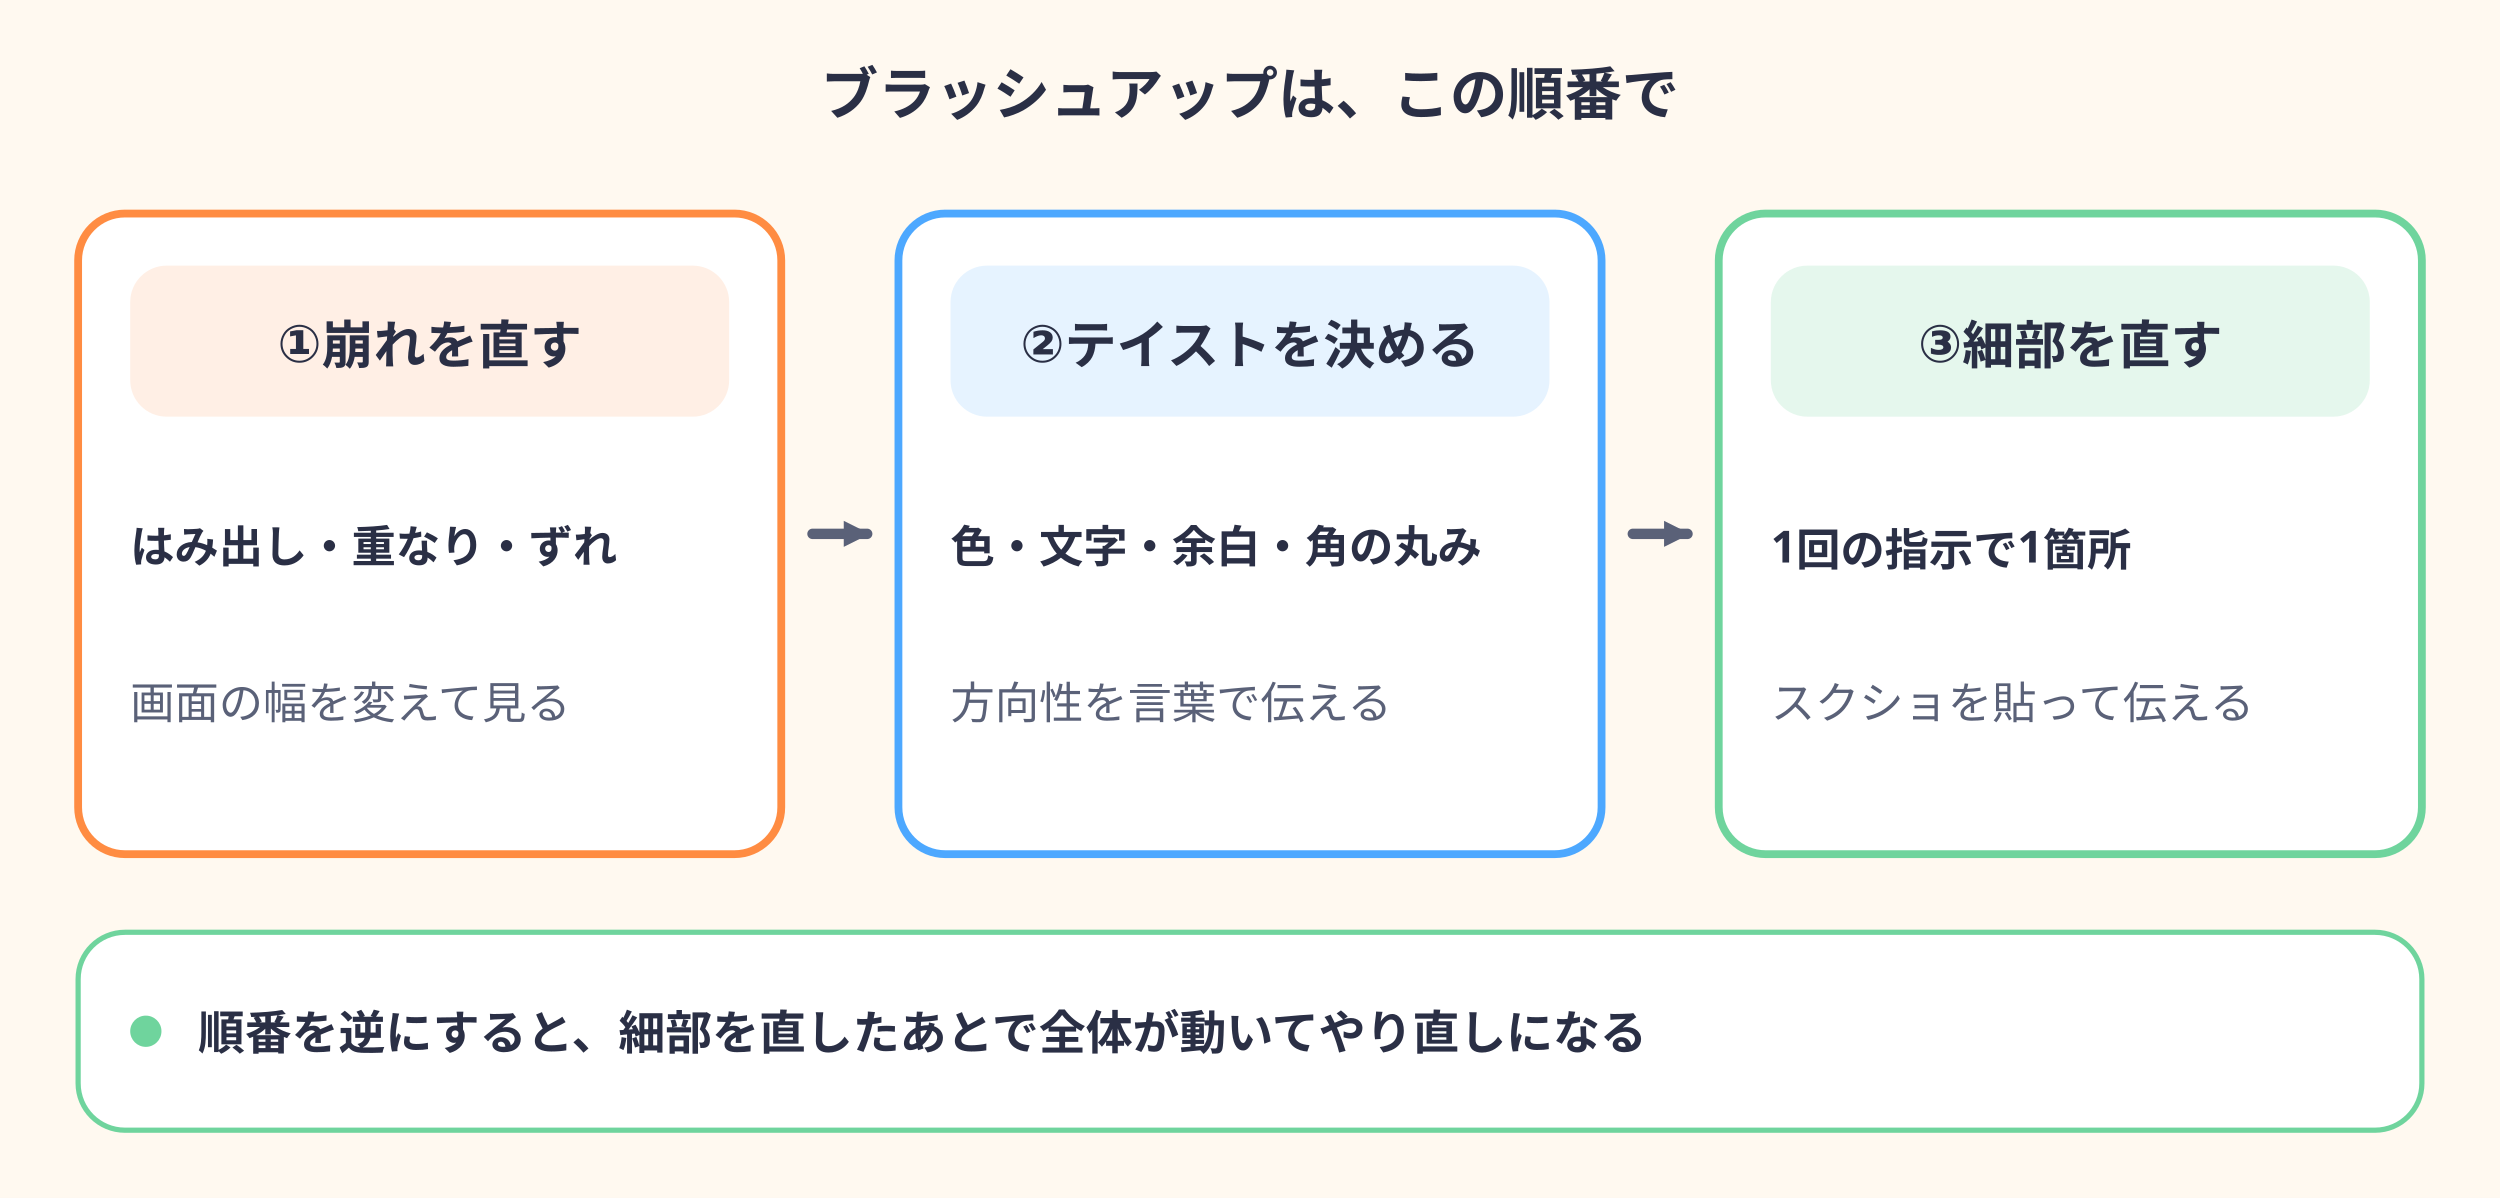
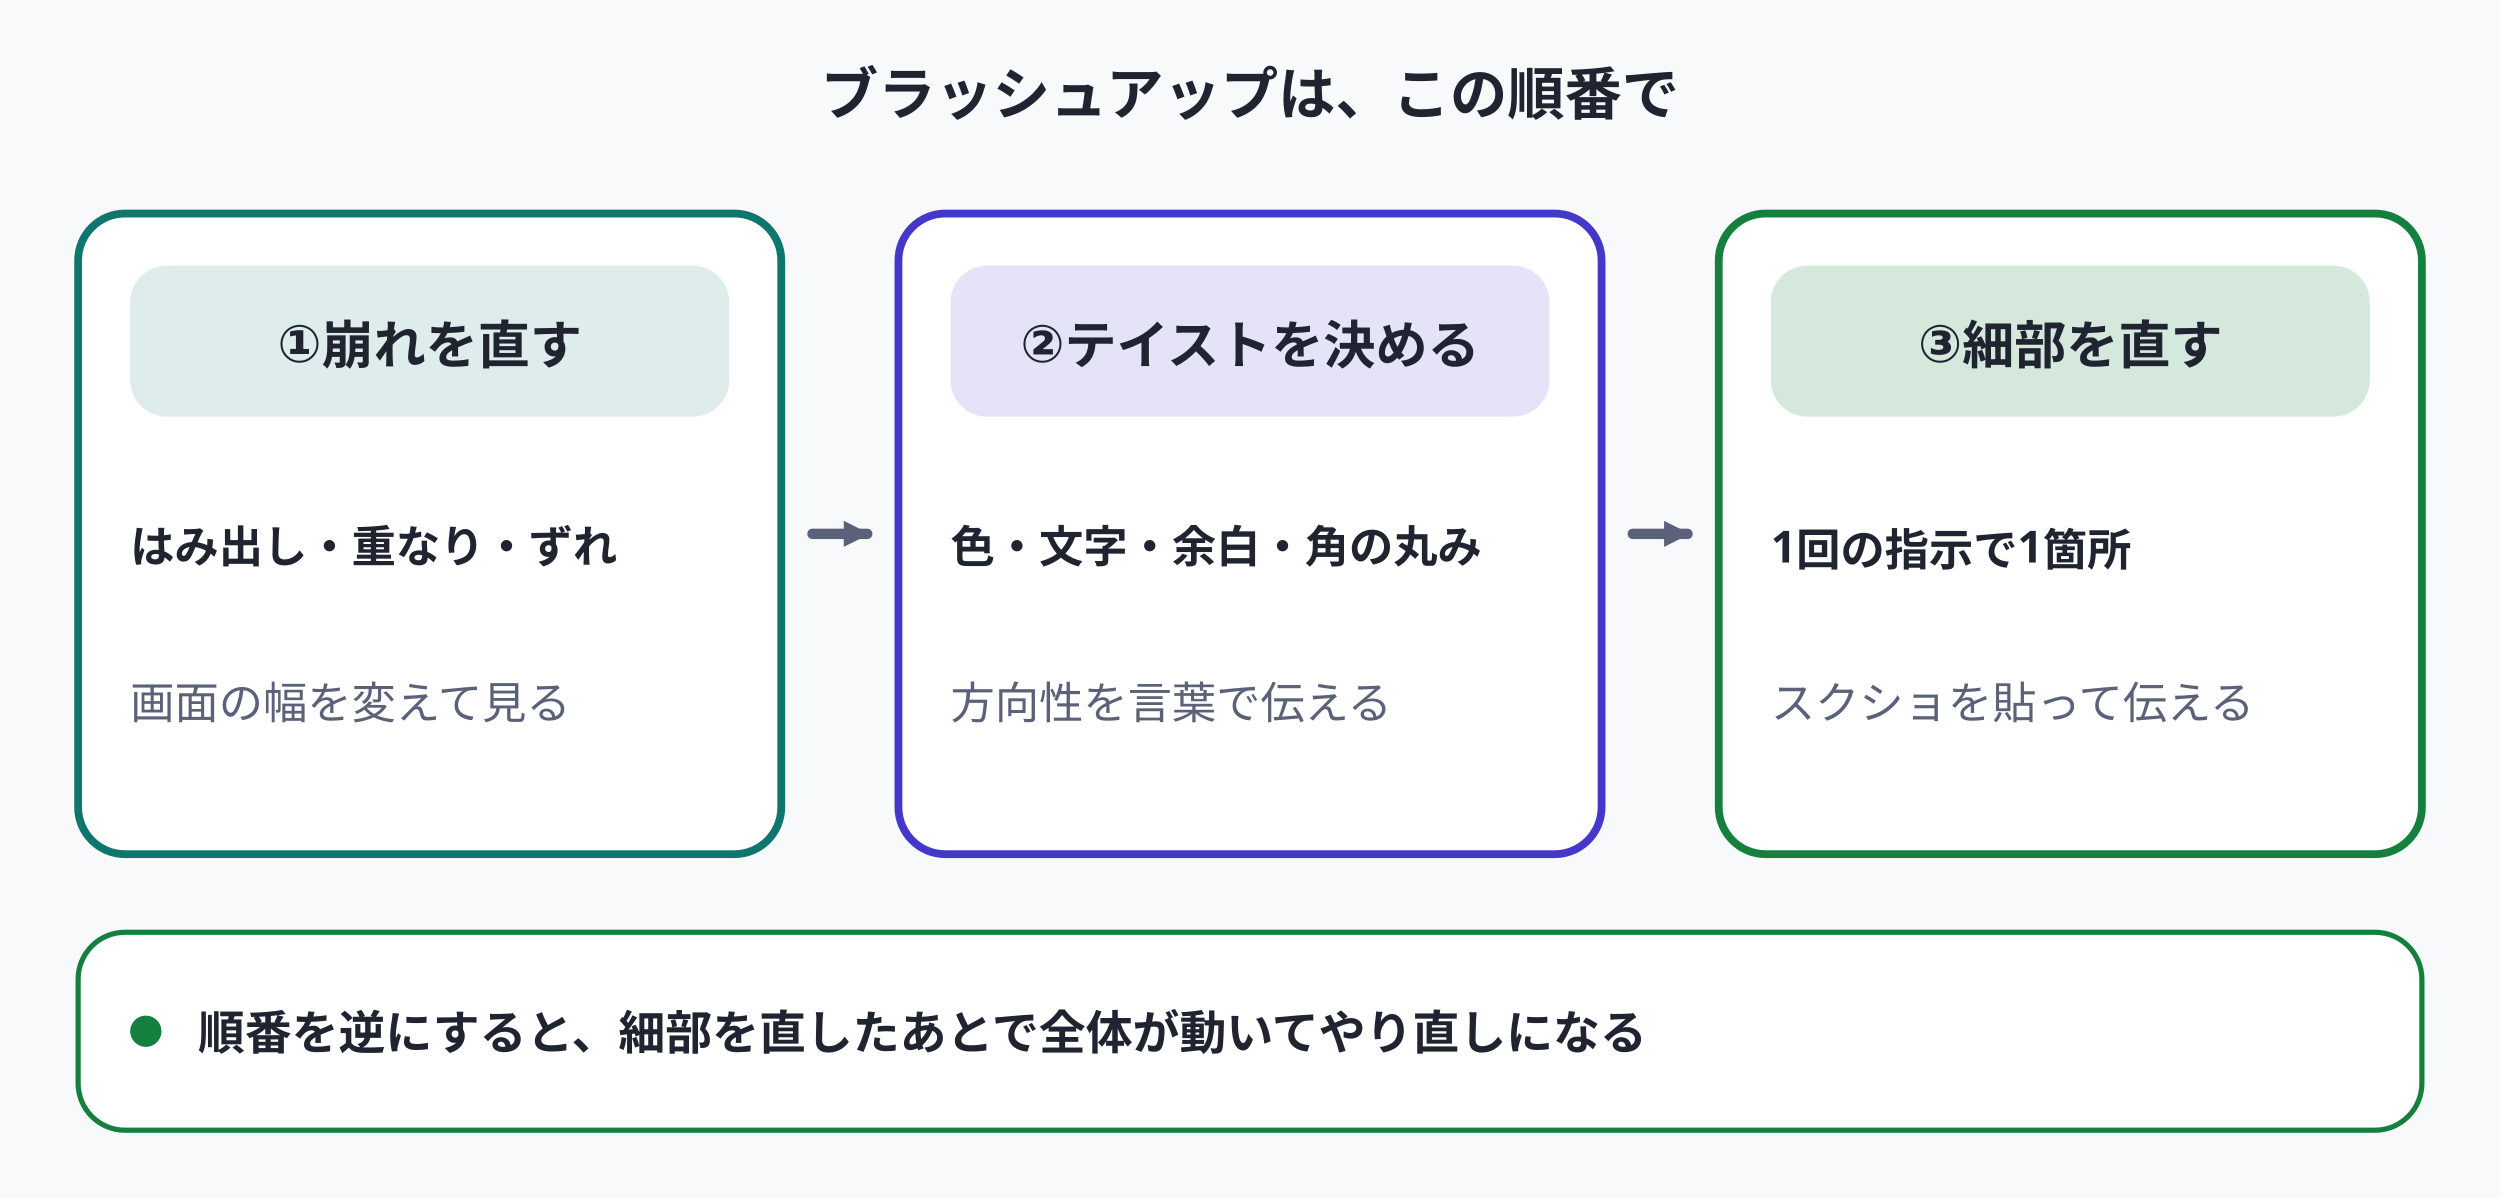
<svg xmlns="http://www.w3.org/2000/svg" viewBox="0 0 960 460" role="img" aria-labelledby="svg-title svg-desc">
  <defs>
    <marker id="arrow-gray" markerWidth="10" markerHeight="10" refX="9" refY="5" orient="auto" markerUnits="userSpaceOnUse" viewBox="0 0 10 10">
      <path d="M0 0L10 5L0 10Z" fill="#5A6178" />
    </marker>
  </defs>
-   <rect id="canvas" x="0" y="0" width="960" height="460" fill="#FFF9F0" />
-   <g font-family="'Hiragino Kaku Gothic ProN','Hiragino Sans','Noto Sans JP',sans-serif" fill="#2A2F45">
+   <rect id="canvas" x="0" y="0" width="960" height="460" fill="#F7F9FB" />
+   <g font-family="'Hiragino Kaku Gothic ProN','Hiragino Sans','Noto Sans JP',sans-serif" fill="#1F2430">
    <text id="main-title" x="480" y="44" font-size="22" font-weight="700" text-anchor="middle">ブラッシュアップは、この順番で</text>
-     <rect id="step-1-box" x="30" y="82" width="270" height="246" rx="18" fill="#FFFFFF" stroke="#FF8C42" stroke-width="3" />
-     <rect id="step-1-heading-box" x="50" y="102" width="230" height="58" rx="14" fill="#FF8C42" fill-opacity="0.14" />
+     <rect id="step-1-box" x="30" y="82" width="270" height="246" rx="18" fill="#FFFFFF" stroke="#0F766E" stroke-width="3" />
+     <rect id="step-1-heading-box" x="50" y="102" width="230" height="58" rx="14" fill="#0F766E" fill-opacity="0.14" />
    <text id="step-1-heading" x="165" y="139" font-size="20" font-weight="700" text-anchor="middle">①崩れを直す</text>
    <text id="step-1-line-1" x="50" y="216" font-size="17" font-weight="700">はみ出し・重なり・ずれ</text>
    <text id="step-1-line-2" x="50" y="276" font-size="17" fill="#5A6178">画面の幅を変えて見る</text>
    <path id="arrow-1" d="M312 205H333" fill="none" stroke="#5A6178" stroke-width="4" stroke-linecap="round" marker-end="url(#arrow-gray)" />
-     <rect id="step-2-box" x="345" y="82" width="270" height="246" rx="18" fill="#FFFFFF" stroke="#4DA8FF" stroke-width="3" />
-     <rect id="step-2-heading-box" x="365" y="102" width="230" height="58" rx="14" fill="#4DA8FF" fill-opacity="0.14" />
+     <rect id="step-2-box" x="345" y="82" width="270" height="246" rx="18" fill="#FFFFFF" stroke="#4338CA" stroke-width="3" />
+     <rect id="step-2-heading-box" x="365" y="102" width="230" height="58" rx="14" fill="#4338CA" fill-opacity="0.14" />
    <text id="step-2-heading" x="480" y="139" font-size="20" font-weight="700" text-anchor="middle">②テイストを決める</text>
    <text id="step-2-line-1" x="365" y="216" font-size="17" font-weight="700">色・文字・余白・角の丸み</text>
    <text id="step-2-line-2" x="365" y="276" font-size="17" fill="#5A6178">方向性を言葉で伝える</text>
    <path id="arrow-2" d="M627 205H648" fill="none" stroke="#5A6178" stroke-width="4" stroke-linecap="round" marker-end="url(#arrow-gray)" />
-     <rect id="step-3-box" x="660" y="82" width="270" height="246" rx="18" fill="#FFFFFF" stroke="#6FD49D" stroke-width="3" />
-     <rect id="step-3-heading-box" x="680" y="102" width="230" height="58" rx="14" fill="#6FD49D" fill-opacity="0.18" />
+     <rect id="step-3-box" x="660" y="82" width="270" height="246" rx="18" fill="#FFFFFF" stroke="#15803D" stroke-width="3" />
+     <rect id="step-3-heading-box" x="680" y="102" width="230" height="58" rx="14" fill="#15803D" fill-opacity="0.18" />
    <text id="step-3-heading" x="795" y="139" font-size="20" font-weight="700" text-anchor="middle">③細部を直す</text>
    <text id="step-3-line-1" x="680" y="216" font-size="17" font-weight="700">1回の指示で1箇所</text>
    <text id="step-3-line-2" x="680" y="276" font-size="17" fill="#5A6178">スクショを貼って伝える</text>
-     <rect id="caution-box" x="30" y="358" width="900" height="76" rx="18" fill="#FFFFFF" stroke="#6FD49D" stroke-width="2" />
-     <circle id="caution-point" cx="56" cy="396" r="6" fill="#6FD49D" />
+     <rect id="caution-box" x="30" y="358" width="900" height="76" rx="18" fill="#FFFFFF" stroke="#15803D" stroke-width="2" />
+     <circle id="caution-point" cx="56" cy="396" r="6" fill="#15803D" />
    <text id="caution-text" x="76" y="403" font-size="18" font-weight="700">順番を逆にすると、細部を直したあとで全体が動いてやり直しになる</text>
  </g>
</svg>
